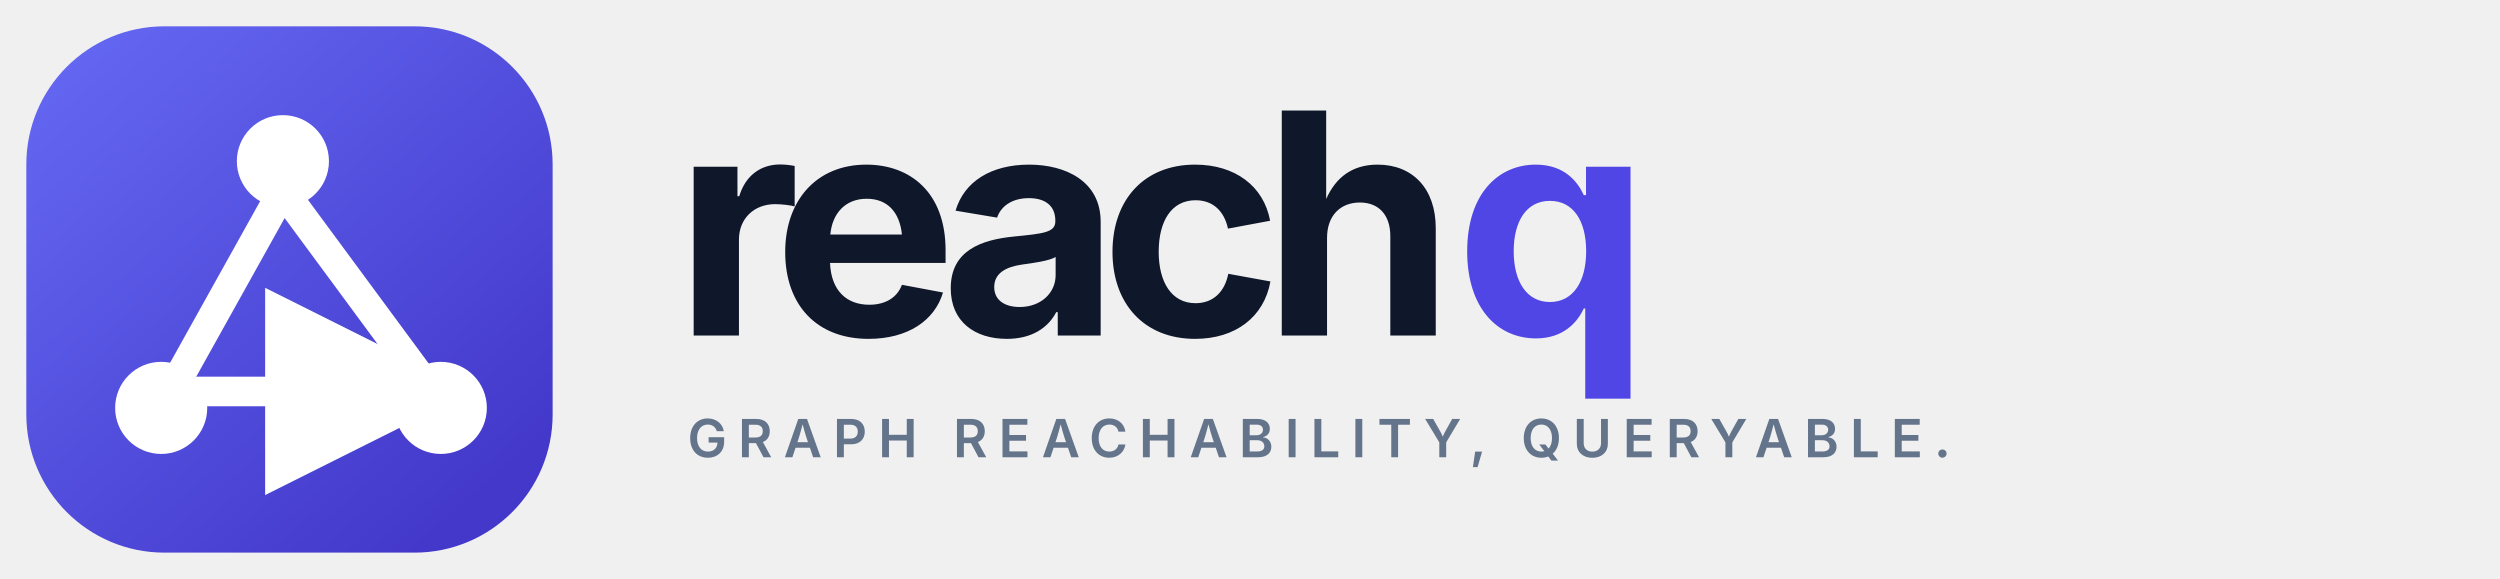
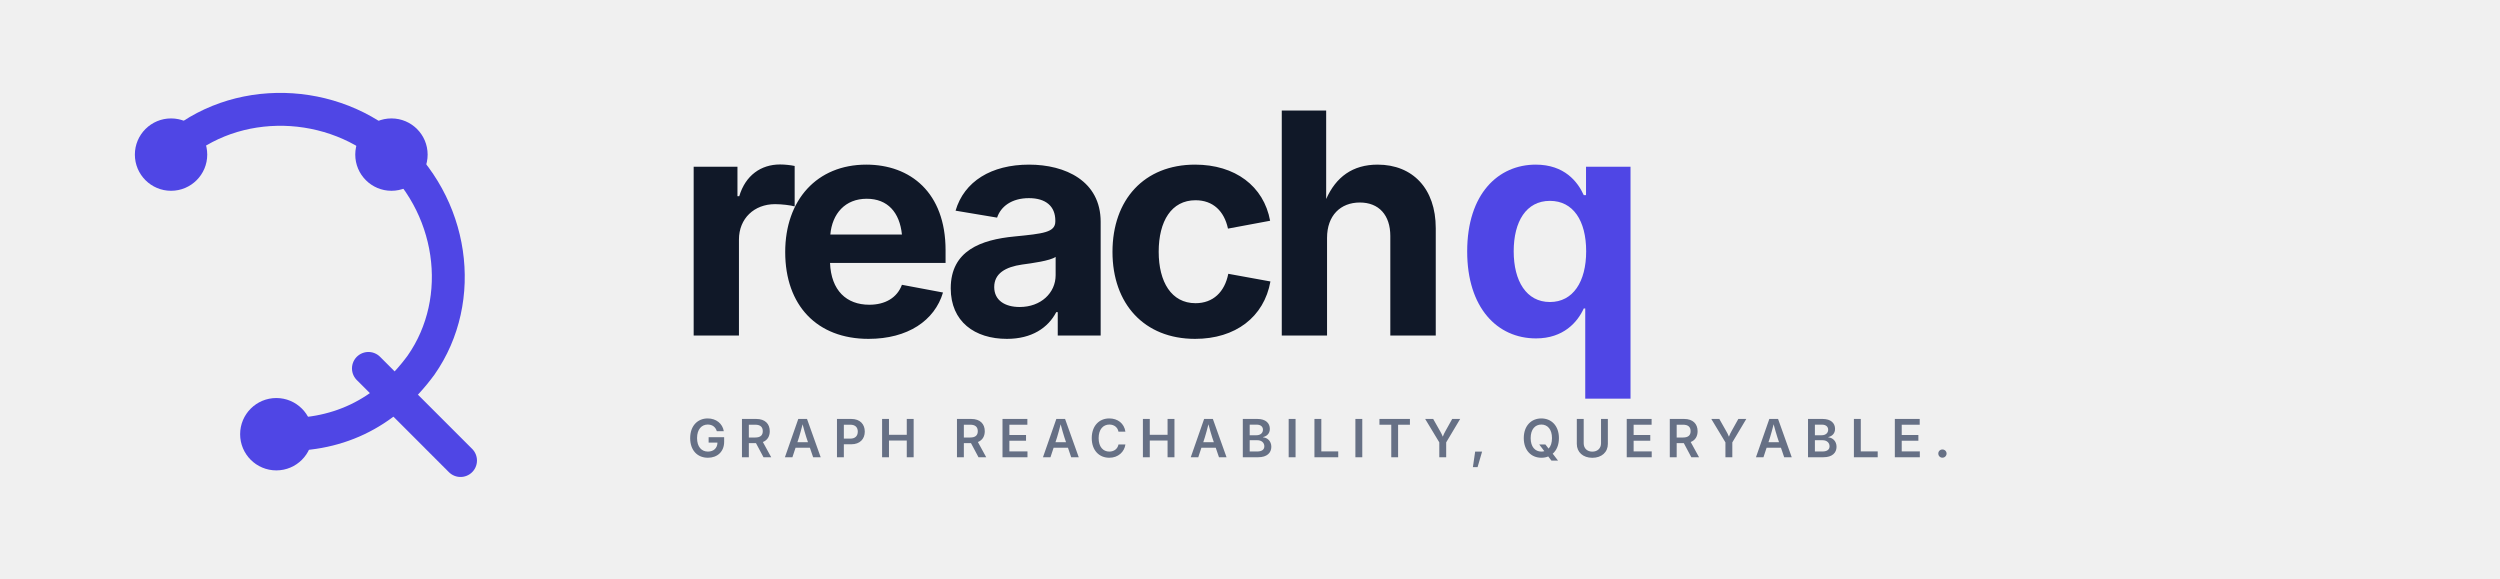
<svg xmlns="http://www.w3.org/2000/svg" viewBox="0 0 760 176" role="img" aria-labelledby="title desc">
-   <defs>
-     <linearGradient id="mark" x1="22" y1="18" x2="142" y2="154" gradientUnits="userSpaceOnUse">
-       <stop stop-color="#6366F1" />
-       <stop offset="1" stop-color="#4338CA" />
-     </linearGradient>
-     <marker id="arrow" viewBox="0 0 10 10" refX="8" refY="5" markerWidth="7" markerHeight="7" orient="auto-start-reverse">
-       <path d="M0 0L10 5L0 10Z" fill="#fff" />
-     </marker>
-   </defs>
-   <rect x="8" y="8" width="160" height="160" rx="42" fill="url(#mark)" />
-   <g fill="none" stroke="#fff" stroke-width="9" stroke-linecap="round" stroke-linejoin="round">
-     <path d="M52 119L86 58L131 119" />
-     <path d="M52 119H131" marker-end="url(#arrow)" />
+   <g fill="none" stroke="#4F46E5" stroke-width="10" stroke-linecap="round" stroke-linejoin="round">
+     <path d="M51 47C69 29 99 29 118 45C138 62 142 91 128 111C117 126 102 133 84 132" />
+     <path d="M112 112L140 140" />
  </g>
-   <g fill="#fff">
-     <circle cx="86" cy="49" r="14" />
-     <circle cx="49" cy="124" r="14" />
-     <circle cx="134" cy="124" r="14" />
+   <g fill="#4F46E5">
+     <circle cx="52" cy="47" r="11" />
+     <circle cx="119" cy="47" r="11" />
+     <circle cx="84" cy="132" r="11" />
  </g>
-   <text x="205" y="102" fill="#0F172A" font-family="Inter, -apple-system, BlinkMacSystemFont, sans-serif" font-size="94" font-weight="720" letter-spacing="-6">reach<tspan fill="#4F46E5">q</tspan>
+   <text x="205" y="102" fill="#101828" font-family="Inter, -apple-system, BlinkMacSystemFont, sans-serif" font-size="94" font-weight="720" letter-spacing="-6">reach<tspan fill="#4F46E5">q</tspan>
  </text>
-   <text x="209" y="139" fill="#64748B" font-family="Inter, -apple-system, BlinkMacSystemFont, sans-serif" font-size="16" font-weight="600" letter-spacing="3.4">GRAPH REACHABILITY, QUERYABLE.</text>
+   <text x="209" y="139" fill="#667085" font-family="Inter, -apple-system, BlinkMacSystemFont, sans-serif" font-size="16" font-weight="600" letter-spacing="3.4">GRAPH REACHABILITY, QUERYABLE.</text>
</svg>
